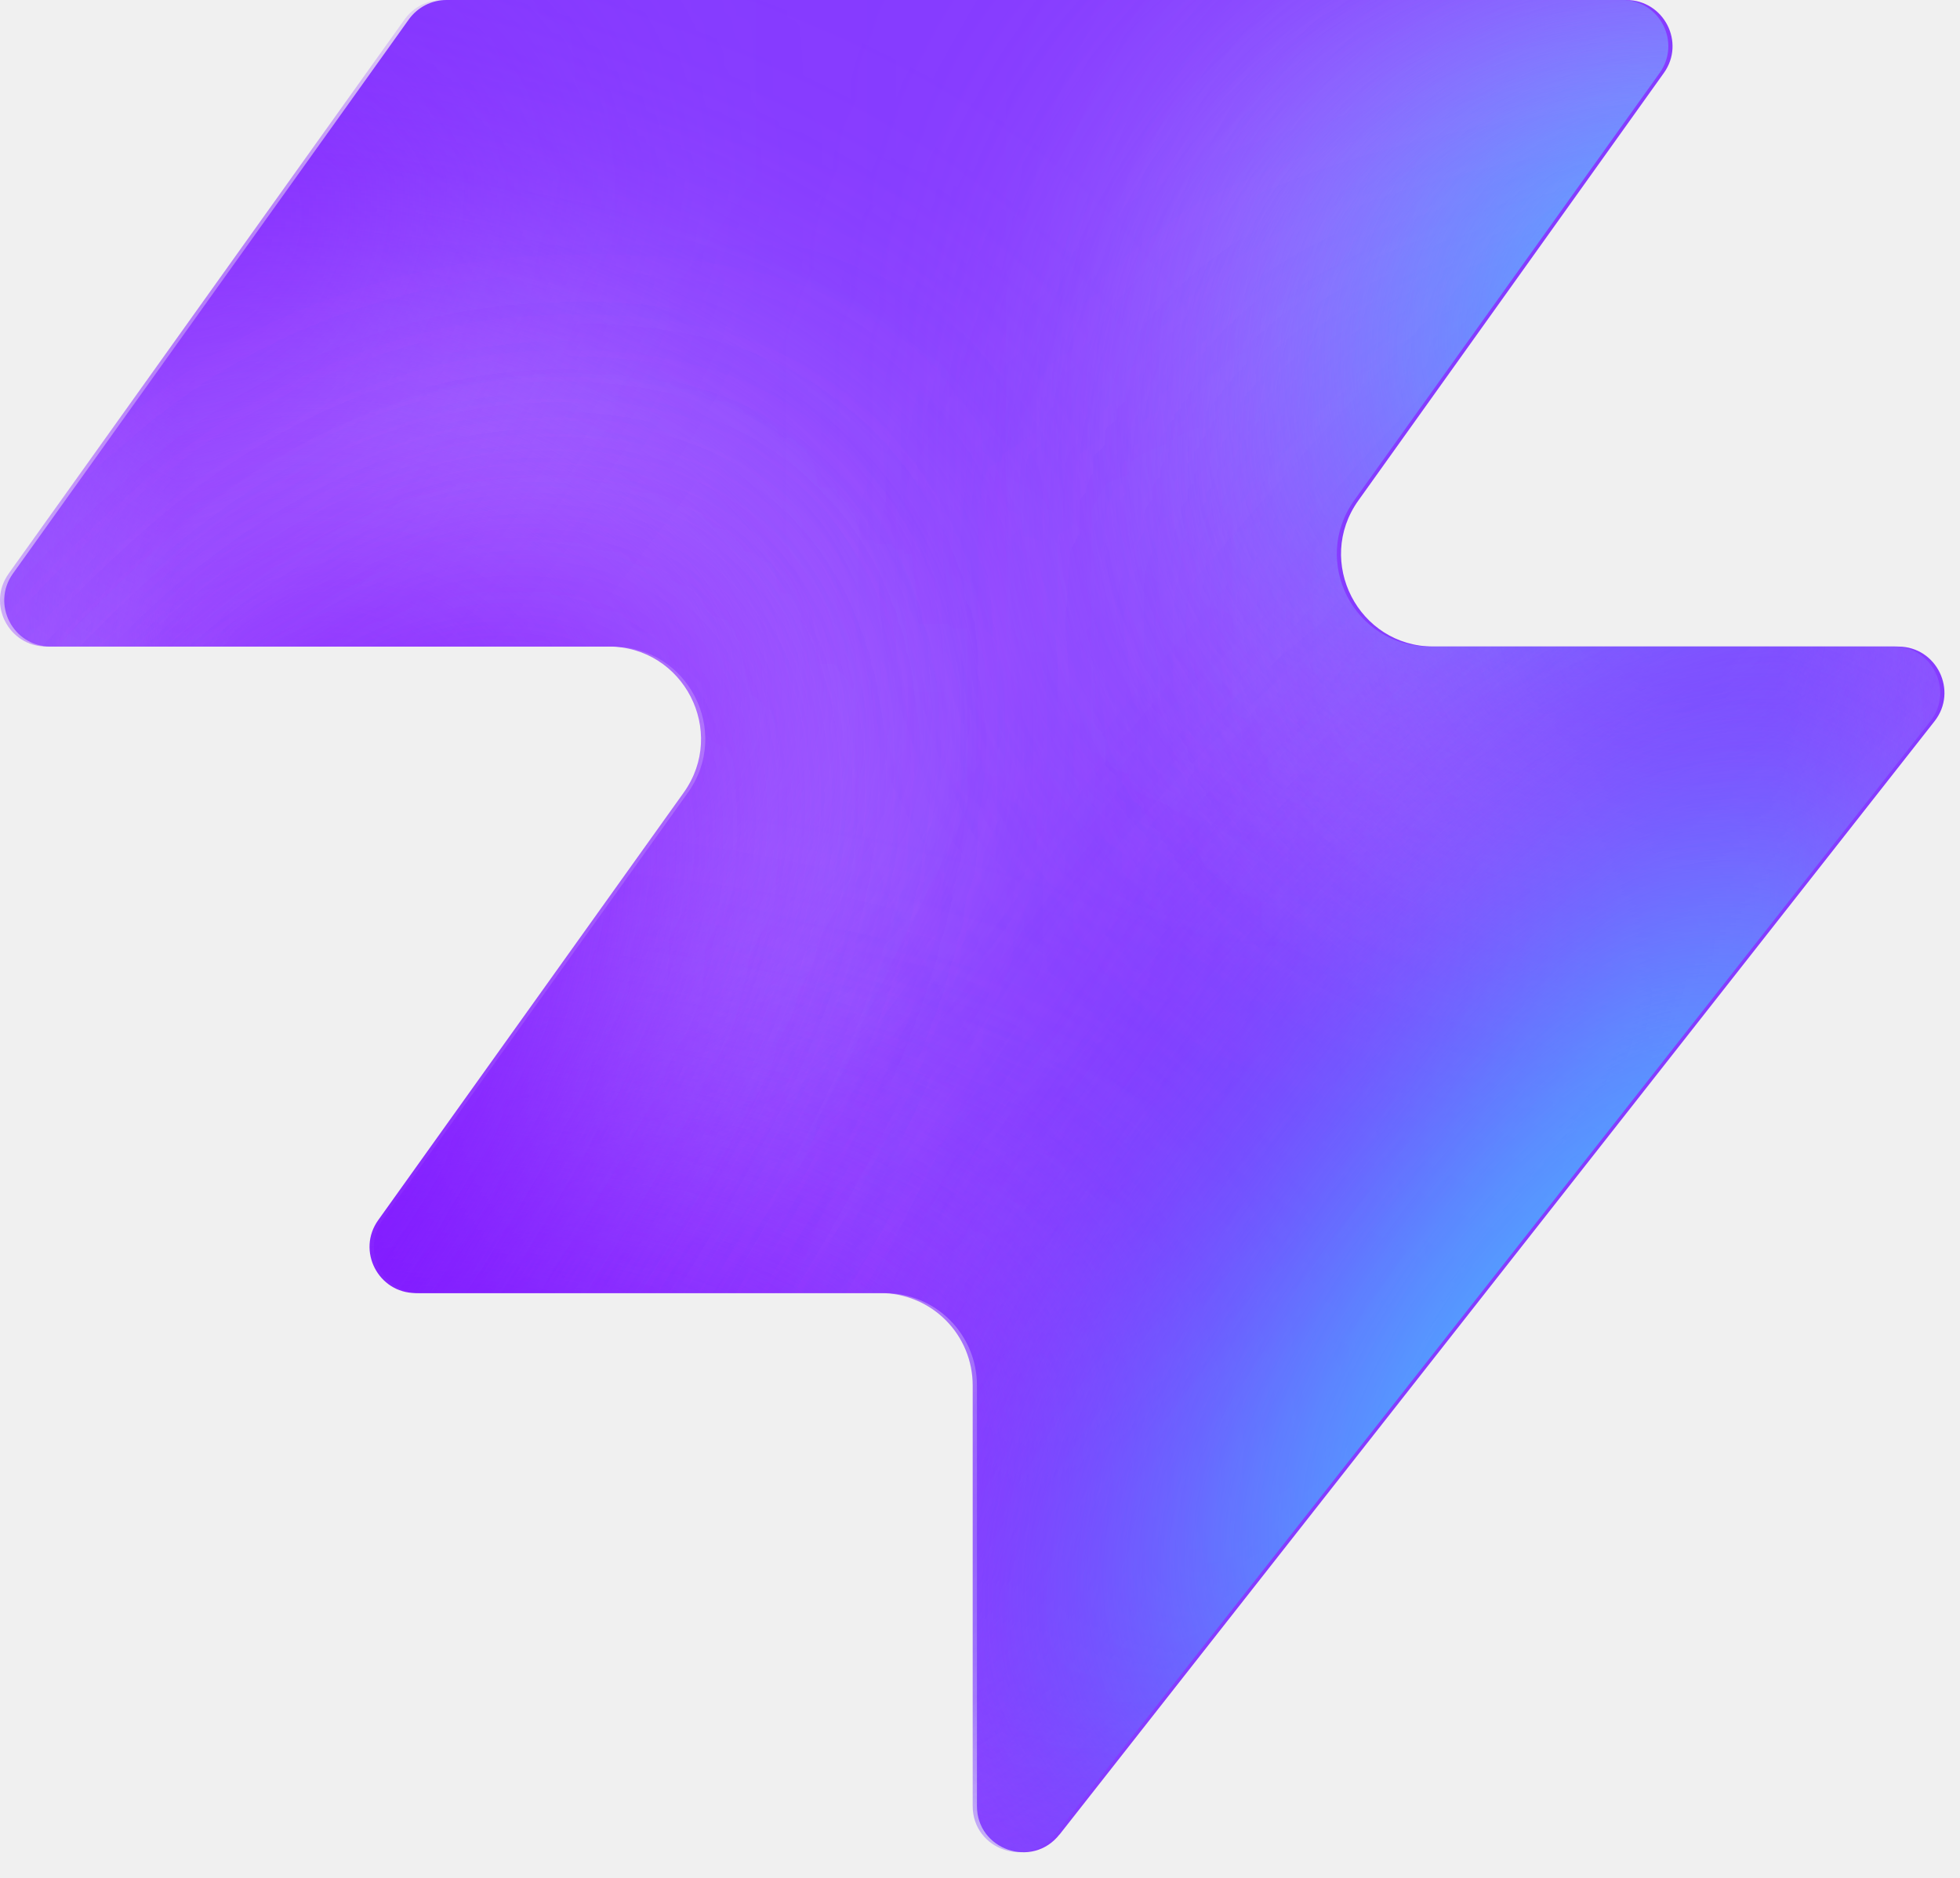
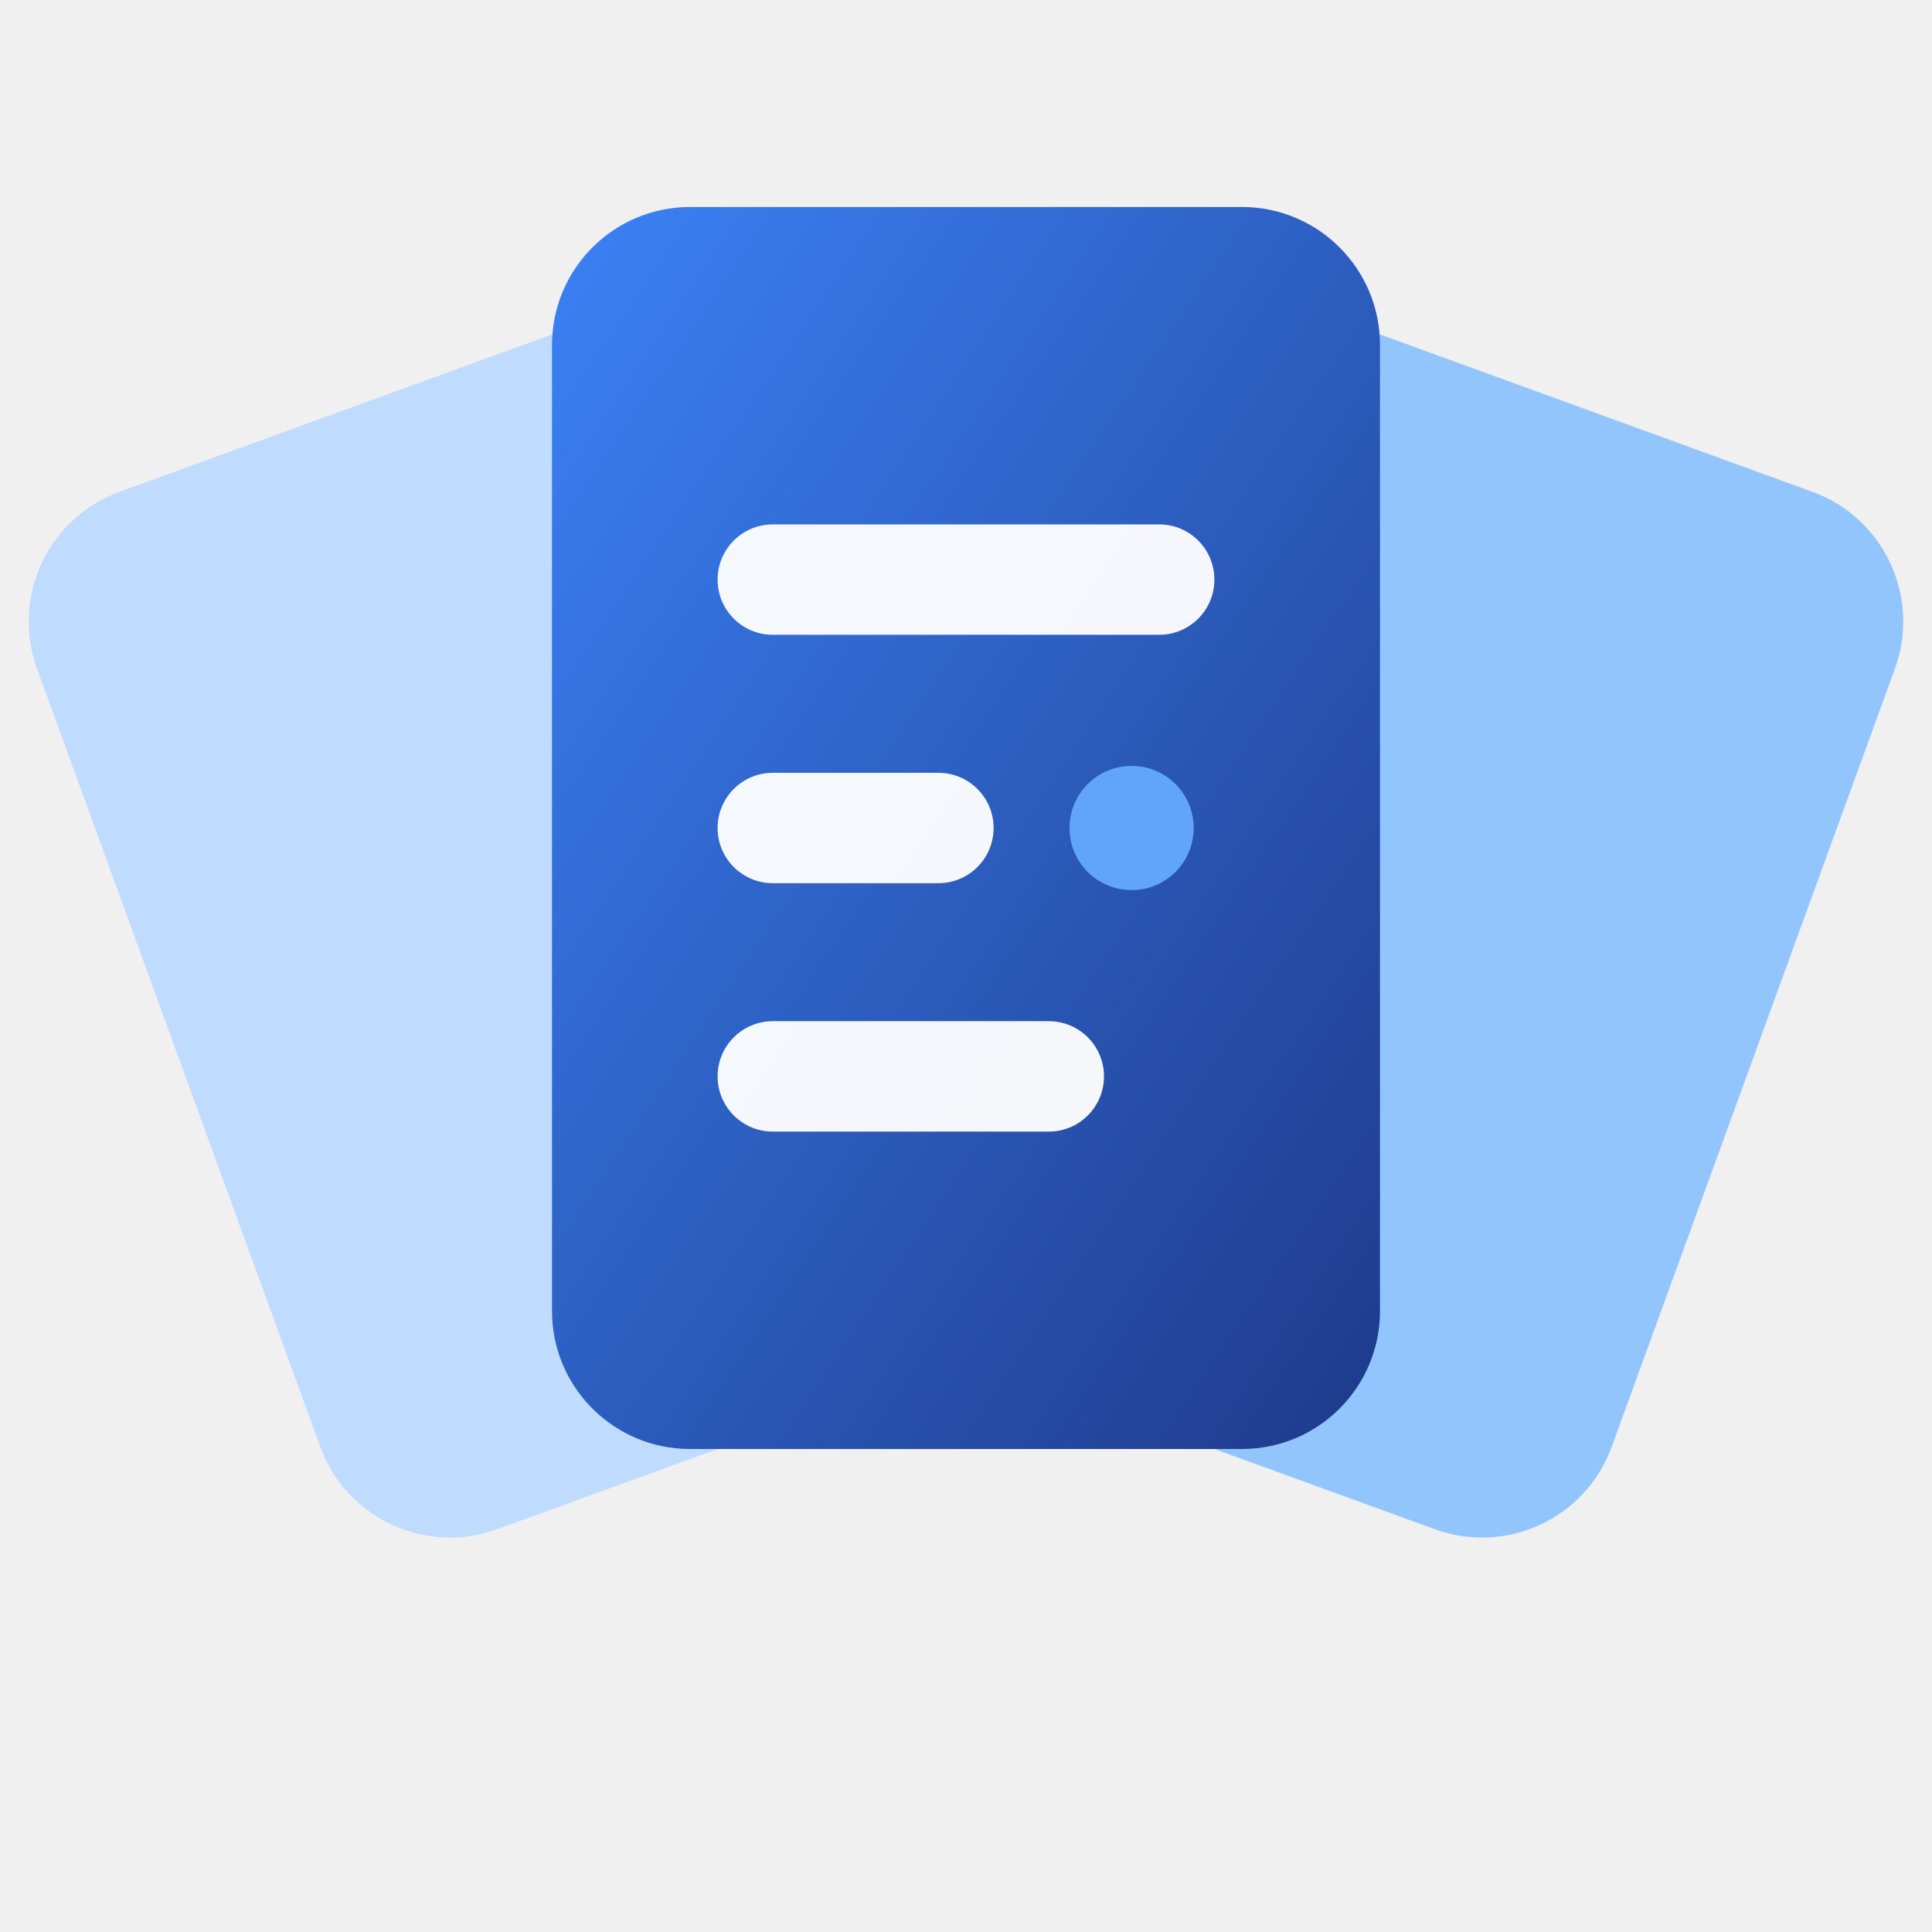
- <svg xmlns="http://www.w3.org/2000/svg" width="48" height="46" fill="none" viewBox="0 0 48 46">
-   <path fill="#863bff" d="M25.946 44.938c-.664.845-2.021.375-2.021-.698V33.937a2.26 2.26 0 0 0-2.262-2.262H10.287c-.92 0-1.456-1.04-.92-1.788l7.48-10.471c1.07-1.497 0-3.578-1.842-3.578H1.237c-.92 0-1.456-1.04-.92-1.788L10.013.474c.214-.297.556-.474.92-.474h28.894c.92 0 1.456 1.04.92 1.788l-7.48 10.471c-1.07 1.498 0 3.579 1.842 3.579h11.377c.943 0 1.473 1.088.89 1.83L25.947 44.94z" style="fill:#863bff;fill:color(display-p3 .525 .23 1);fill-opacity:1" />
-   <mask id="a" width="48" height="46" x="0" y="0" maskUnits="userSpaceOnUse" style="mask-type:alpha">
-     <path fill="#000" d="M25.842 44.938c-.664.844-2.021.375-2.021-.698V33.937a2.26 2.26 0 0 0-2.262-2.262H10.183c-.92 0-1.456-1.04-.92-1.788l7.48-10.471c1.07-1.498 0-3.579-1.842-3.579H1.133c-.92 0-1.456-1.04-.92-1.787L9.91.473c.214-.297.556-.474.92-.474h28.894c.92 0 1.456 1.04.92 1.788l-7.48 10.471c-1.07 1.498 0 3.578 1.842 3.578h11.377c.943 0 1.473 1.088.89 1.832L25.843 44.94z" style="fill:#000;fill-opacity:1" />
-   </mask>
-   <g mask="url(#a)">
-     <g filter="url(#b)">
-       <ellipse cx="5.508" cy="14.704" fill="#ede6ff" rx="5.508" ry="14.704" style="fill:#ede6ff;fill:color(display-p3 .927 .903 1);fill-opacity:1" transform="matrix(.00324 1 1 -.00324 -4.47 31.516)" />
-     </g>
-     <g filter="url(#c)">
-       <ellipse cx="10.399" cy="29.851" fill="#ede6ff" rx="10.399" ry="29.851" style="fill:#ede6ff;fill:color(display-p3 .927 .903 1);fill-opacity:1" transform="matrix(.00324 1 1 -.00324 -39.328 7.883)" />
-     </g>
-     <g filter="url(#d)">
-       <ellipse cx="5.508" cy="30.487" fill="#7e14ff" rx="5.508" ry="30.487" style="fill:#7e14ff;fill:color(display-p3 .492 .077 1);fill-opacity:1" transform="rotate(89.814 -25.913 -14.639)scale(1 -1)" />
-     </g>
-     <g filter="url(#e)">
-       <ellipse cx="5.508" cy="30.599" fill="#7e14ff" rx="5.508" ry="30.599" style="fill:#7e14ff;fill:color(display-p3 .492 .077 1);fill-opacity:1" transform="rotate(89.814 -32.644 -3.334)scale(1 -1)" />
-     </g>
-     <g filter="url(#f)">
-       <ellipse cx="5.508" cy="30.599" fill="#7e14ff" rx="5.508" ry="30.599" style="fill:#7e14ff;fill:color(display-p3 .492 .077 1);fill-opacity:1" transform="matrix(.00324 1 1 -.00324 -34.34 30.47)" />
-     </g>
-     <g filter="url(#g)">
-       <ellipse cx="14.072" cy="22.078" fill="#ede6ff" rx="14.072" ry="22.078" style="fill:#ede6ff;fill:color(display-p3 .927 .903 1);fill-opacity:1" transform="rotate(93.35 24.506 48.493)scale(-1 1)" />
-     </g>
-     <g filter="url(#h)">
-       <ellipse cx="3.47" cy="21.501" fill="#7e14ff" rx="3.47" ry="21.501" style="fill:#7e14ff;fill:color(display-p3 .492 .077 1);fill-opacity:1" transform="rotate(89.009 28.708 47.59)scale(-1 1)" />
-     </g>
-     <g filter="url(#i)">
-       <ellipse cx="3.47" cy="21.501" fill="#7e14ff" rx="3.47" ry="21.501" style="fill:#7e14ff;fill:color(display-p3 .492 .077 1);fill-opacity:1" transform="rotate(89.009 28.708 47.59)scale(-1 1)" />
-     </g>
-     <g filter="url(#j)">
-       <ellipse cx=".387" cy="8.972" fill="#7e14ff" rx="4.407" ry="29.108" style="fill:#7e14ff;fill:color(display-p3 .492 .077 1);fill-opacity:1" transform="rotate(39.51 .387 8.972)" />
-     </g>
-     <g filter="url(#k)">
-       <ellipse cx="47.523" cy="-6.092" fill="#7e14ff" rx="4.407" ry="29.108" style="fill:#7e14ff;fill:color(display-p3 .492 .077 1);fill-opacity:1" transform="rotate(37.892 47.523 -6.092)" />
-     </g>
-     <g filter="url(#l)">
-       <ellipse cx="41.412" cy="6.333" fill="#47bfff" rx="5.971" ry="9.665" style="fill:#47bfff;fill:color(display-p3 .28 .748 1);fill-opacity:1" transform="rotate(37.892 41.412 6.333)" />
-     </g>
-     <g filter="url(#m)">
-       <ellipse cx="-1.879" cy="38.332" fill="#7e14ff" rx="4.407" ry="29.108" style="fill:#7e14ff;fill:color(display-p3 .492 .077 1);fill-opacity:1" transform="rotate(37.892 -1.88 38.332)" />
-     </g>
-     <g filter="url(#n)">
-       <ellipse cx="-1.879" cy="38.332" fill="#7e14ff" rx="4.407" ry="29.108" style="fill:#7e14ff;fill:color(display-p3 .492 .077 1);fill-opacity:1" transform="rotate(37.892 -1.88 38.332)" />
-     </g>
-     <g filter="url(#o)">
-       <ellipse cx="35.651" cy="29.907" fill="#7e14ff" rx="4.407" ry="29.108" style="fill:#7e14ff;fill:color(display-p3 .492 .077 1);fill-opacity:1" transform="rotate(37.892 35.651 29.907)" />
-     </g>
-     <g filter="url(#p)">
-       <ellipse cx="38.418" cy="32.4" fill="#47bfff" rx="5.971" ry="15.297" style="fill:#47bfff;fill:color(display-p3 .28 .748 1);fill-opacity:1" transform="rotate(37.892 38.418 32.4)" />
-     </g>
-   </g>
+ <svg xmlns="http://www.w3.org/2000/svg" viewBox="-10 0 140 140" width="100%" height="100%">
  <defs>
-     <filter id="b" width="60.045" height="41.654" x="-19.77" y="16.149" color-interpolation-filters="sRGB" filterUnits="userSpaceOnUse">
-       <feFlood flood-opacity="0" result="BackgroundImageFix" />
-       <feBlend in="SourceGraphic" in2="BackgroundImageFix" result="shape" />
-       <feGaussianBlur result="effect1_foregroundBlur_2002_17158" stdDeviation="7.659" />
-     </filter>
-     <filter id="c" width="90.34" height="51.437" x="-54.613" y="-7.533" color-interpolation-filters="sRGB" filterUnits="userSpaceOnUse">
-       <feFlood flood-opacity="0" result="BackgroundImageFix" />
-       <feBlend in="SourceGraphic" in2="BackgroundImageFix" result="shape" />
-       <feGaussianBlur result="effect1_foregroundBlur_2002_17158" stdDeviation="7.659" />
-     </filter>
-     <filter id="d" width="79.355" height="29.4" x="-49.64" y="2.03" color-interpolation-filters="sRGB" filterUnits="userSpaceOnUse">
-       <feFlood flood-opacity="0" result="BackgroundImageFix" />
-       <feBlend in="SourceGraphic" in2="BackgroundImageFix" result="shape" />
-       <feGaussianBlur result="effect1_foregroundBlur_2002_17158" stdDeviation="4.596" />
-     </filter>
-     <filter id="e" width="79.579" height="29.4" x="-45.045" y="20.029" color-interpolation-filters="sRGB" filterUnits="userSpaceOnUse">
-       <feFlood flood-opacity="0" result="BackgroundImageFix" />
-       <feBlend in="SourceGraphic" in2="BackgroundImageFix" result="shape" />
-       <feGaussianBlur result="effect1_foregroundBlur_2002_17158" stdDeviation="4.596" />
-     </filter>
-     <filter id="f" width="79.579" height="29.4" x="-43.513" y="21.178" color-interpolation-filters="sRGB" filterUnits="userSpaceOnUse">
-       <feFlood flood-opacity="0" result="BackgroundImageFix" />
-       <feBlend in="SourceGraphic" in2="BackgroundImageFix" result="shape" />
-       <feGaussianBlur result="effect1_foregroundBlur_2002_17158" stdDeviation="4.596" />
-     </filter>
-     <filter id="g" width="74.749" height="58.852" x="15.756" y="-17.901" color-interpolation-filters="sRGB" filterUnits="userSpaceOnUse">
-       <feFlood flood-opacity="0" result="BackgroundImageFix" />
-       <feBlend in="SourceGraphic" in2="BackgroundImageFix" result="shape" />
-       <feGaussianBlur result="effect1_foregroundBlur_2002_17158" stdDeviation="7.659" />
-     </filter>
-     <filter id="h" width="61.377" height="25.362" x="23.548" y="2.284" color-interpolation-filters="sRGB" filterUnits="userSpaceOnUse">
-       <feFlood flood-opacity="0" result="BackgroundImageFix" />
-       <feBlend in="SourceGraphic" in2="BackgroundImageFix" result="shape" />
-       <feGaussianBlur result="effect1_foregroundBlur_2002_17158" stdDeviation="4.596" />
-     </filter>
-     <filter id="i" width="61.377" height="25.362" x="23.548" y="2.284" color-interpolation-filters="sRGB" filterUnits="userSpaceOnUse">
-       <feFlood flood-opacity="0" result="BackgroundImageFix" />
-       <feBlend in="SourceGraphic" in2="BackgroundImageFix" result="shape" />
-       <feGaussianBlur result="effect1_foregroundBlur_2002_17158" stdDeviation="4.596" />
-     </filter>
-     <filter id="j" width="56.045" height="63.649" x="-27.636" y="-22.853" color-interpolation-filters="sRGB" filterUnits="userSpaceOnUse">
-       <feFlood flood-opacity="0" result="BackgroundImageFix" />
-       <feBlend in="SourceGraphic" in2="BackgroundImageFix" result="shape" />
-       <feGaussianBlur result="effect1_foregroundBlur_2002_17158" stdDeviation="4.596" />
-     </filter>
-     <filter id="k" width="54.814" height="64.646" x="20.116" y="-38.415" color-interpolation-filters="sRGB" filterUnits="userSpaceOnUse">
-       <feFlood flood-opacity="0" result="BackgroundImageFix" />
-       <feBlend in="SourceGraphic" in2="BackgroundImageFix" result="shape" />
-       <feGaussianBlur result="effect1_foregroundBlur_2002_17158" stdDeviation="4.596" />
-     </filter>
-     <filter id="l" width="33.541" height="35.313" x="24.641" y="-11.323" color-interpolation-filters="sRGB" filterUnits="userSpaceOnUse">
-       <feFlood flood-opacity="0" result="BackgroundImageFix" />
-       <feBlend in="SourceGraphic" in2="BackgroundImageFix" result="shape" />
-       <feGaussianBlur result="effect1_foregroundBlur_2002_17158" stdDeviation="4.596" />
-     </filter>
-     <filter id="m" width="54.814" height="64.646" x="-29.286" y="6.009" color-interpolation-filters="sRGB" filterUnits="userSpaceOnUse">
-       <feFlood flood-opacity="0" result="BackgroundImageFix" />
-       <feBlend in="SourceGraphic" in2="BackgroundImageFix" result="shape" />
-       <feGaussianBlur result="effect1_foregroundBlur_2002_17158" stdDeviation="4.596" />
-     </filter>
-     <filter id="n" width="54.814" height="64.646" x="-29.286" y="6.009" color-interpolation-filters="sRGB" filterUnits="userSpaceOnUse">
-       <feFlood flood-opacity="0" result="BackgroundImageFix" />
-       <feBlend in="SourceGraphic" in2="BackgroundImageFix" result="shape" />
-       <feGaussianBlur result="effect1_foregroundBlur_2002_17158" stdDeviation="4.596" />
-     </filter>
-     <filter id="o" width="54.814" height="64.646" x="8.244" y="-2.416" color-interpolation-filters="sRGB" filterUnits="userSpaceOnUse">
-       <feFlood flood-opacity="0" result="BackgroundImageFix" />
-       <feBlend in="SourceGraphic" in2="BackgroundImageFix" result="shape" />
-       <feGaussianBlur result="effect1_foregroundBlur_2002_17158" stdDeviation="4.596" />
-     </filter>
-     <filter id="p" width="39.409" height="43.623" x="18.713" y="10.588" color-interpolation-filters="sRGB" filterUnits="userSpaceOnUse">
-       <feFlood flood-opacity="0" result="BackgroundImageFix" />
-       <feBlend in="SourceGraphic" in2="BackgroundImageFix" result="shape" />
-       <feGaussianBlur result="effect1_foregroundBlur_2002_17158" stdDeviation="4.596" />
-     </filter>
+     <linearGradient id="repoGrad" x1="0%" y1="0%" x2="100%" y2="100%">
+       <stop offset="0%" stop-color="#3B82F6" />
+       <stop offset="100%" stop-color="#1E3A8A" />
+     </linearGradient>
  </defs>
+   <rect x="15" y="25" width="55" height="80" rx="10" fill="#BFDBFE" transform="rotate(-20, 42, 105)" />
+   <rect x="50" y="25" width="55" height="80" rx="10" fill="#93C5FD" transform="rotate(20, 78, 105)" />
+   <rect x="30" y="15" width="60" height="90" rx="10" fill="url(#repoGrad)" />
+   <rect x="42" y="38" width="36" height="8" rx="4" fill="#ffffff" opacity="0.95" />
+   <rect x="42" y="56" width="20" height="8" rx="4" fill="#ffffff" opacity="0.95" />
+   <circle cx="72" cy="60" r="4.5" fill="#60A5FA" />
+   <rect x="42" y="74" width="28" height="8" rx="4" fill="#ffffff" opacity="0.95" />
</svg>
